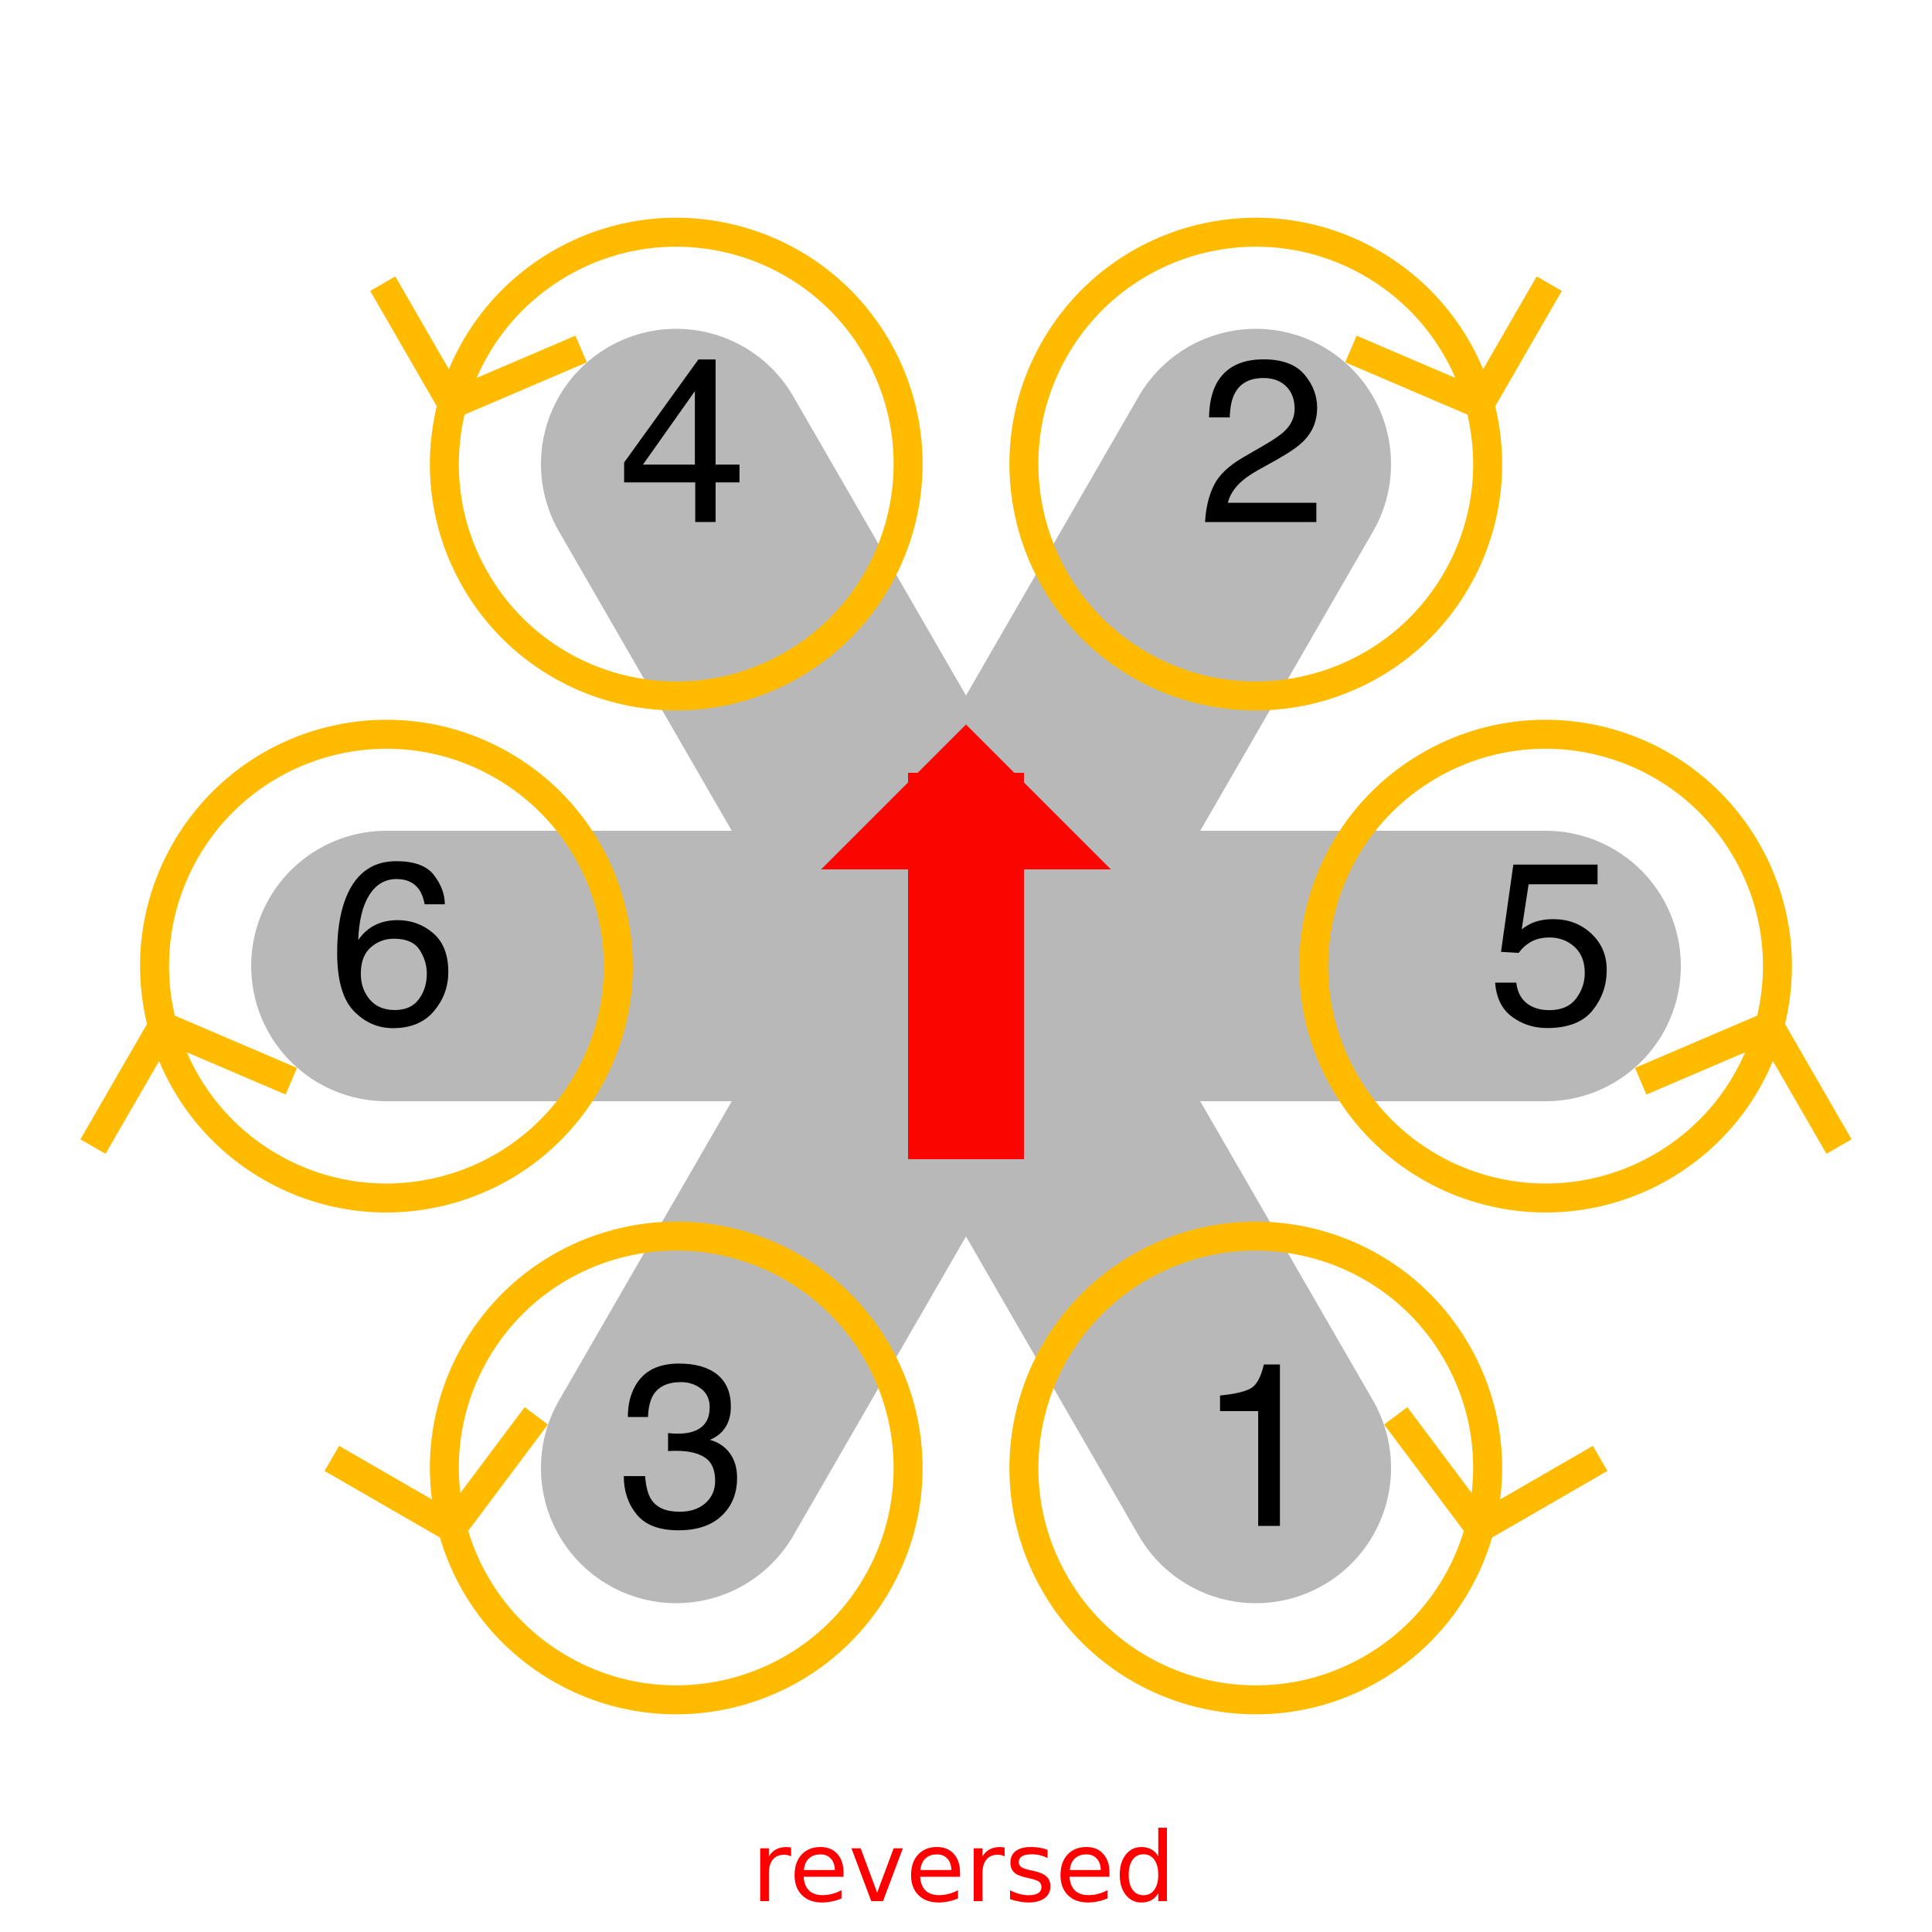
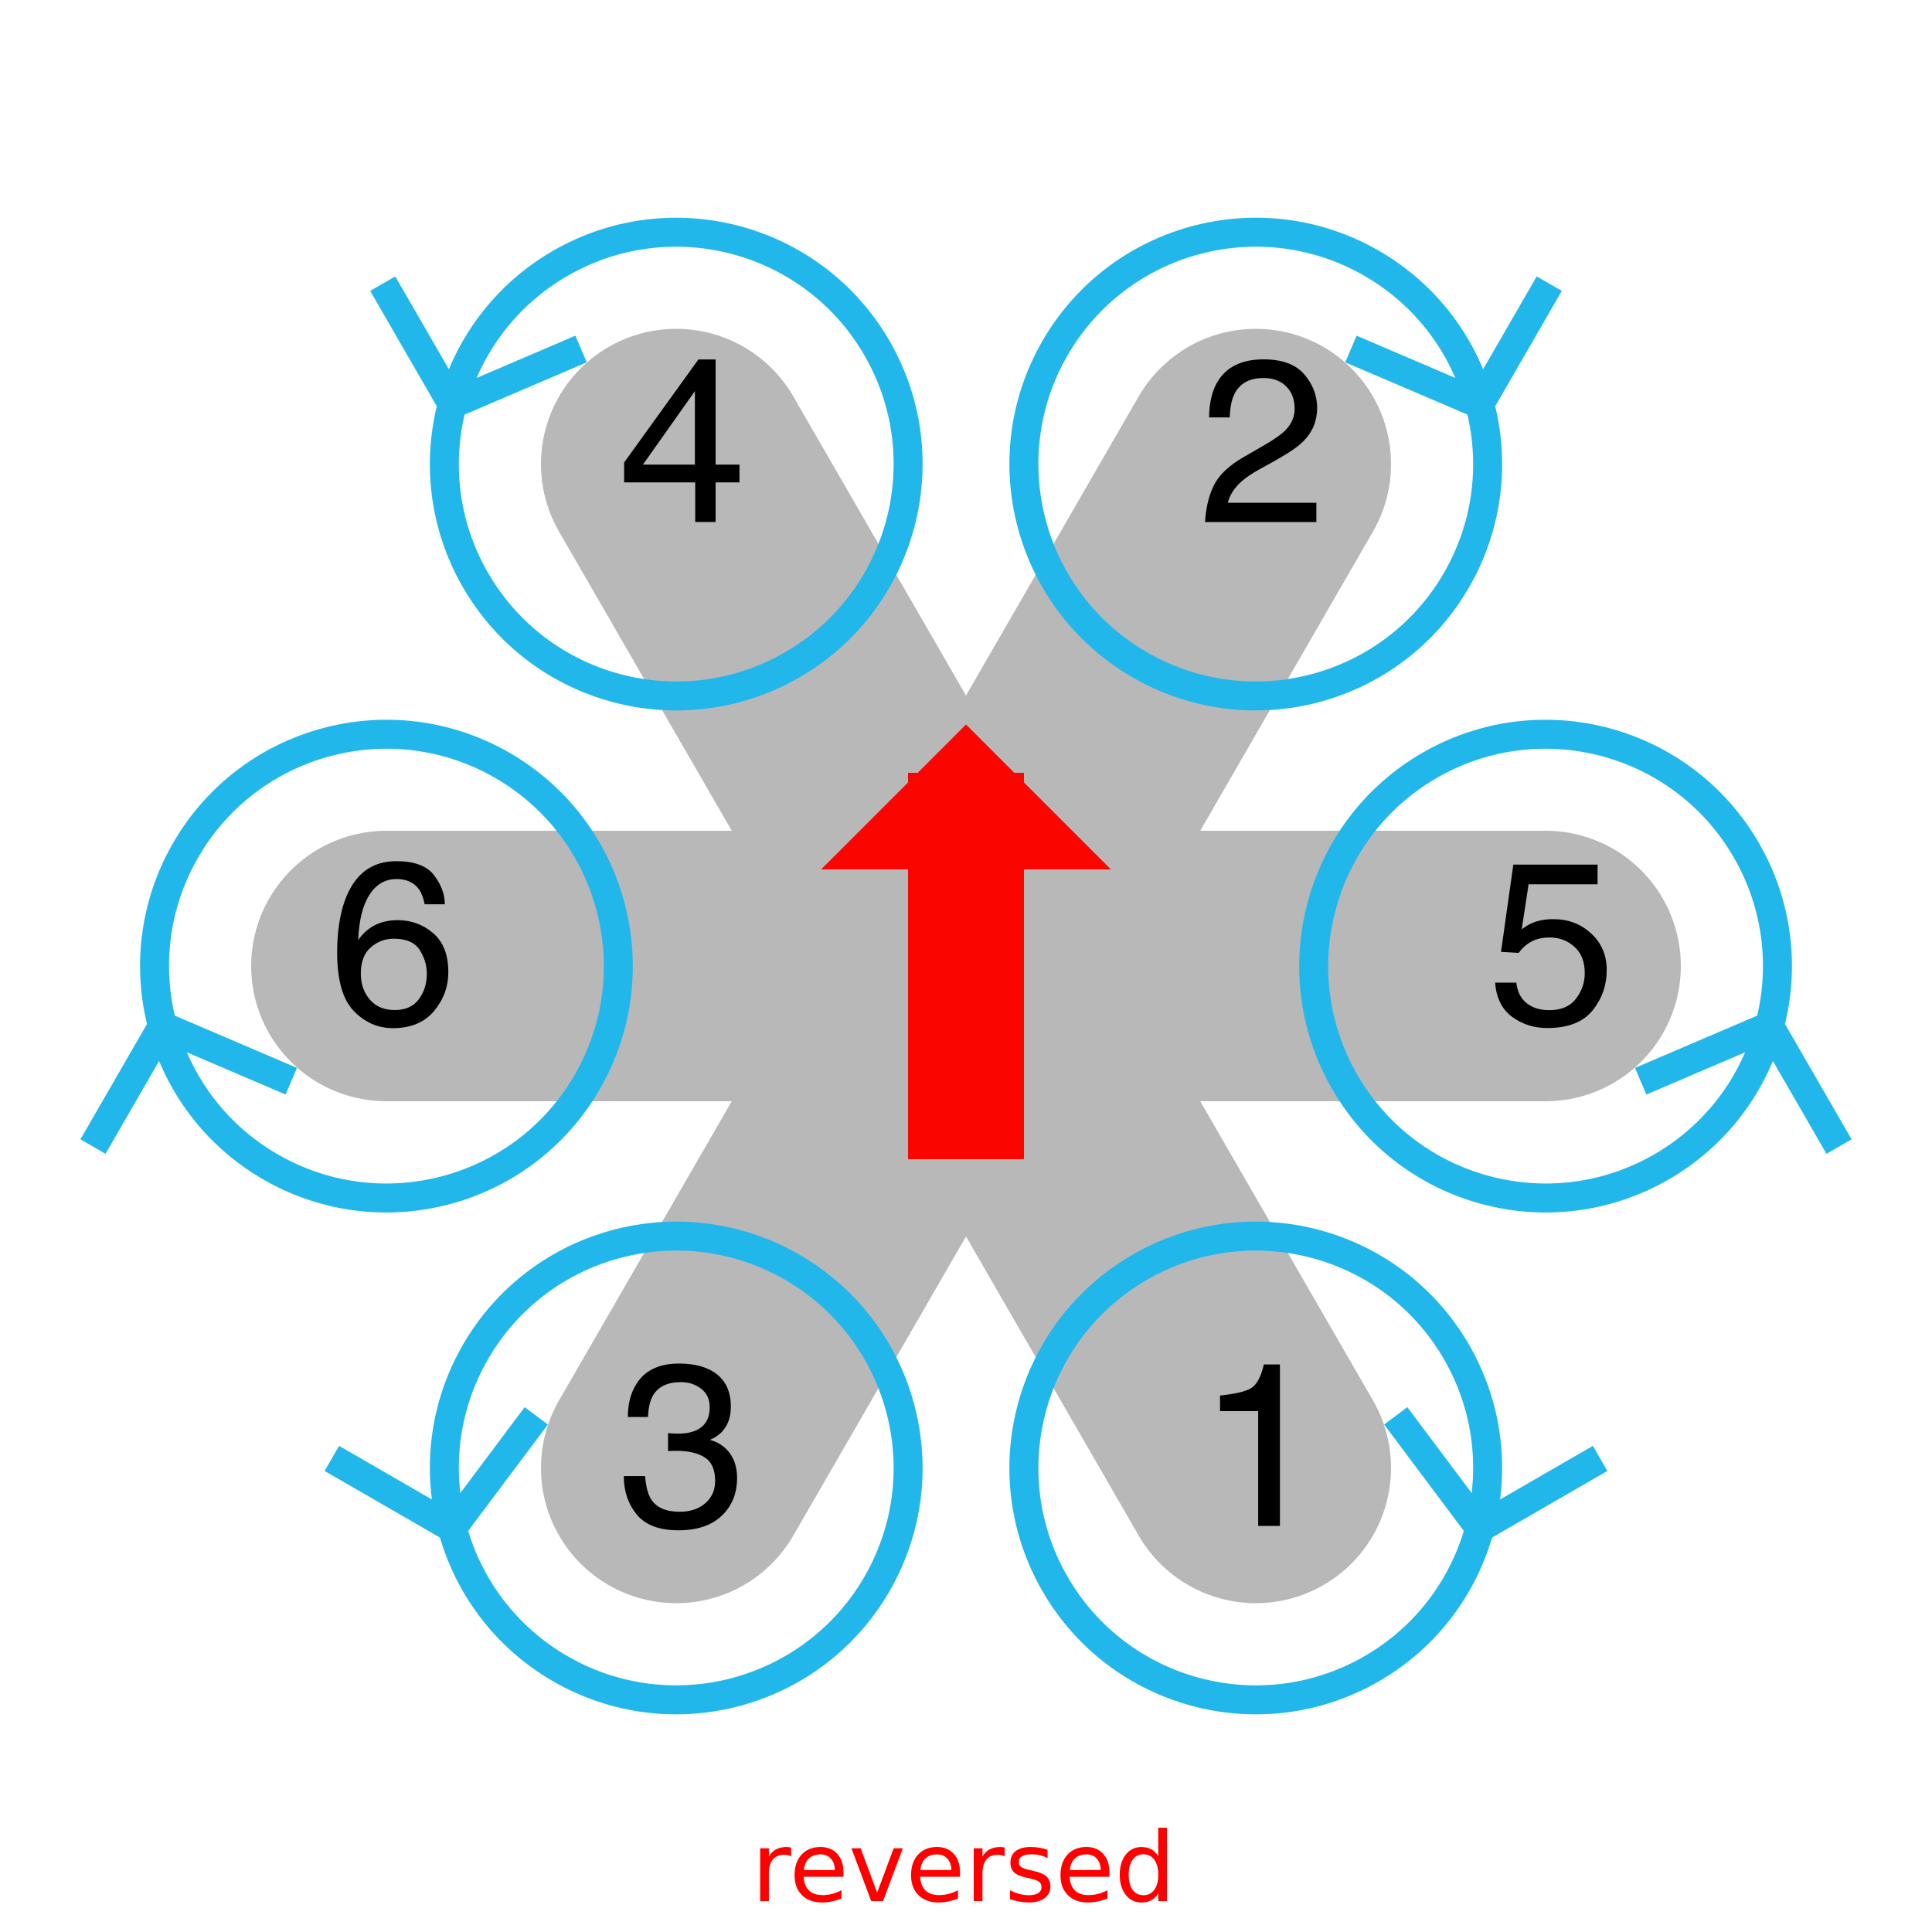
<svg xmlns="http://www.w3.org/2000/svg" xmlns:xlink="http://www.w3.org/1999/xlink" height="200pt" viewBox="0 0 200 200" width="200pt">
  <symbol id="glyph0-1" overflow="visible">
    <path d="m1.648-3.773c.52-1.07 1.531-2.043 3.039-2.918l2.25-1.301c1.008-.586 1.715-1.086 2.121-1.5.641-.648.961-1.391.961-2.227 0-.977-.293-1.75-.879-2.328-.586-.574-1.367-.859-2.344-.859-1.445 0-2.445.547-3 1.641-.297.586-.461 1.398-.492 2.438h-2.145c.023-1.461.293-2.652.809-3.574.914-1.625 2.527-2.438 4.84-2.438 1.922 0 3.324.52 4.215 1.559.887 1.039 1.328 2.195 1.328 3.469 0 1.344-.473 2.492-1.418 3.445-.547.555-1.527 1.227-2.941 2.016l-1.605.891c-.766.422-1.367.824-1.805 1.207-.781.68-1.273 1.434-1.477 2.262h9.164v1.992h-11.52c.078-1.445.375-2.703.898-3.773zm0 0" />
  </symbol>
  <symbol id="glyph0-2" overflow="visible">
    <path d="m2.965-4.277c.141 1.203.699 2.035 1.676 2.496.5.234 1.078.352 1.734.352 1.25 0 2.176-.398 2.777-1.195.602-.797.902-1.68.902-2.648 0-1.172-.359-2.078-1.07-2.719-.715-.641-1.574-.961-2.574-.961-.727 0-1.348.141-1.871.422-.52.281-.961.672-1.328 1.172l-1.828-.105 1.277-9.035h8.719v2.039h-7.137l-.715 4.664c.391-.297.762-.52 1.113-.668.625-.258 1.348-.387 2.168-.387 1.539 0 2.844.496 3.914 1.488 1.07.992 1.605 2.25 1.605 3.773 0 1.586-.492 2.984-1.469 4.195-.98 1.211-2.547 1.816-4.695 1.816-1.367 0-2.578-.383-3.625-1.156-1.051-.77-1.641-1.949-1.766-3.543zm0 0" />
  </symbol>
  <symbol id="glyph0-3" overflow="visible">
    <path d="m2.297-11.883v-1.617c1.523-.148 2.586-.398 3.188-.742.602-.348 1.051-1.172 1.348-2.469h1.664v16.711h-2.25v-11.883zm0 0" />
  </symbol>
  <symbol id="glyph0-4" overflow="visible">
    <path d="m1.914-1.18c-.895-1.09-1.34-2.414-1.34-3.977h2.203c.094 1.086.297 1.875.609 2.367.547.883 1.535 1.324 2.965 1.324 1.109 0 2-.297 2.672-.891.672-.594 1.008-1.359 1.008-2.297 0-1.156-.352-1.965-1.062-2.426-.707-.461-1.688-.691-2.945-.691-.141 0-.281.004-.43.004-.145.004-.289.012-.438.02v-1.863c.219.023.402.039.551.047.148.008.309.012.48.012.789 0 1.438-.125 1.945-.375.891-.438 1.336-1.219 1.336-2.344 0-.836-.297-1.48-.891-1.934s-1.285-.68-2.074-.68c-1.406 0-2.379.469-2.918 1.406-.297.516-.465 1.25-.504 2.203h-2.086c0-1.25.25-2.312.75-3.188.859-1.562 2.371-2.344 4.535-2.344 1.711 0 3.035.383 3.973 1.141.938.762 1.406 1.867 1.406 3.312 0 1.031-.277 1.867-.832 2.508-.344.398-.789.711-1.336.938.883.242 1.57.711 2.07 1.398.496.691.742 1.539.742 2.539 0 1.602-.527 2.906-1.582 3.914-1.055 1.008-2.551 1.512-4.488 1.512-1.984 0-3.422-.543-4.32-1.637zm0 0" />
  </symbol>
  <symbol id="glyph0-5" overflow="visible">
    <path d="m10.938-15.391c.738.973 1.109 1.973 1.109 3.004h-2.086c-.125-.664-.324-1.184-.598-1.559-.508-.703-1.277-1.055-2.309-1.055-1.18 0-2.117.547-2.812 1.633-.695 1.09-1.082 2.652-1.16 4.684.484-.711 1.094-1.242 1.828-1.594.672-.312 1.422-.469 2.25-.469 1.406 0 2.633.449 3.68 1.348 1.047.898 1.57 2.238 1.57 4.02 0 1.523-.496 2.871-1.488 4.051-.992 1.176-2.406 1.762-4.242 1.762-1.57 0-2.926-.598-4.066-1.785-1.141-1.191-1.711-3.199-1.711-6.02 0-2.086.254-3.855.762-5.309.977-2.781 2.762-4.172 5.355-4.172 1.875 0 3.184.484 3.918 1.461zm-1.578 12.828c.551-.746.824-1.625.824-2.641 0-.859-.246-1.68-.738-2.453-.492-.777-1.387-1.168-2.684-1.168-.906 0-1.699.301-2.387.902-.684.602-1.023 1.508-1.023 2.719 0 1.062.312 1.953.93 2.68.621.723 1.484 1.082 2.586 1.082 1.109 0 1.938-.371 2.492-1.121zm0 0" />
  </symbol>
  <symbol id="glyph0-6" overflow="visible">
    <path d="m7.934-5.941v-7.605l-5.379 7.605zm.035 5.941v-4.102h-7.359v-2.062l7.688-10.664h1.781v10.887h2.473v1.84h-2.473v4.102zm0 0" />
  </symbol>
  <g>
    <g>
      <path d="m130 48.039-60 103.922m90-51.961h-120m90 51.961-60-103.922" style="fill:none;stroke:#b8b8b8;stroke-width:28;stroke-linecap:round;stroke-linejoin:round;stroke-miterlimit:10" />
-       <path d="m58.003 27.258c11.478-6.627 26.158-2.694 32.785 8.785 6.627 11.478 2.694 26.158-8.785 32.785s-26.158 2.694-32.785-8.785c-6.627-11.478-2.694-26.158 8.785-32.785m-11.183 14.576 13.333-5.704m-13.333 5.704-7.199-12.469" fill="none" stroke="#fb0" stroke-miterlimit="10" stroke-width="3" />
+       <path d="m58.003 27.258c11.478-6.627 26.158-2.694 32.785 8.785 6.627 11.478 2.694 26.158-8.785 32.785s-26.158 2.694-32.785-8.785c-6.627-11.478-2.694-26.158 8.785-32.785m-11.183 14.576 13.333-5.704m-13.333 5.704-7.199-12.469" fill="none" stroke="#22B7EB" stroke-miterlimit="10" stroke-width="3" />
      <g>
        <use height="100%" width="100%" x="124" xlink:href="#glyph0-1" y="54.039" />
      </g>
-       <path d="m28.003 120.798c-11.478-6.627-15.412-21.306-8.785-32.785s21.306-15.412 32.785-8.785c11.478 6.627 15.412 21.306 8.785 32.785s-21.306 15.412-32.785 8.785m-11.18-14.574 13.333 5.704m-13.333-5.704-7.199 12.469" fill="none" stroke="#fb0" stroke-miterlimit="10" stroke-width="3" />
+       <path d="m28.003 120.798c-11.478-6.627-15.412-21.306-8.785-32.785s21.306-15.412 32.785-8.785c11.478 6.627 15.412 21.306 8.785 32.785s-21.306 15.412-32.785 8.785m-11.18-14.574 13.333 5.704m-13.333-5.704-7.199 12.469" fill="none" stroke="#22B7EB" stroke-miterlimit="10" stroke-width="3" />
      <g>
        <use height="100%" width="100%" x="154" xlink:href="#glyph0-2" y="106" />
      </g>
-       <path d="m58.003 172.748c-11.478-6.627-15.412-21.306-8.785-32.785 6.627-11.478 21.306-15.412 32.785-8.785 11.478 6.627 15.412 21.306 8.785 32.785-6.627 11.478-21.306 15.412-32.785 8.785m-11.183-14.576-12.469-7.199m12.469 7.199 8.694-11.606" fill="none" stroke="#fb0" stroke-miterlimit="10" stroke-width="3" />
+       <path d="m58.003 172.748c-11.478-6.627-15.412-21.306-8.785-32.785 6.627-11.478 21.306-15.412 32.785-8.785 11.478 6.627 15.412 21.306 8.785 32.785-6.627 11.478-21.306 15.412-32.785 8.785m-11.183-14.576-12.469-7.199m12.469 7.199 8.694-11.606" fill="none" stroke="#22B7EB" stroke-miterlimit="10" stroke-width="3" />
      <g>
        <use height="100%" width="100%" x="124" xlink:href="#glyph0-3" y="157.961" />
      </g>
-       <path d="m117.997 131.179c11.478-6.627 26.158-2.694 32.785 8.785 6.627 11.478 2.694 26.158-8.785 32.785s-26.158 2.694-32.785-8.785c-6.627-11.478-2.694-26.158 8.785-32.785m35.183 26.994 12.469-7.199m-12.469 7.199-8.694-11.606" fill="none" stroke="#fb0" stroke-miterlimit="10" stroke-width="3" />
+       <path d="m117.997 131.179c11.478-6.627 26.158-2.694 32.785 8.785 6.627 11.478 2.694 26.158-8.785 32.785s-26.158 2.694-32.785-8.785c-6.627-11.478-2.694-26.158 8.785-32.785m35.183 26.994 12.469-7.199m-12.469 7.199-8.694-11.606" fill="none" stroke="#22B7EB" stroke-miterlimit="10" stroke-width="3" />
      <g>
        <use height="100%" width="100%" x="64" xlink:href="#glyph0-4" y="157.961" />
      </g>
-       <path d="m147.997 79.228c11.478-6.627 26.158-2.694 32.785 8.785 6.627 11.478 2.694 26.158-8.785 32.785s-26.158 2.694-32.785-8.785c-6.627-11.478-2.694-26.158 8.785-32.785m35.18 26.996-13.333 5.704m13.333-5.704 7.199 12.469" fill="none" stroke="#fb0" stroke-miterlimit="10" stroke-width="3" />
+       <path d="m147.997 79.228c11.478-6.627 26.158-2.694 32.785 8.785 6.627 11.478 2.694 26.158-8.785 32.785s-26.158 2.694-32.785-8.785c-6.627-11.478-2.694-26.158 8.785-32.785m35.18 26.996-13.333 5.704m13.333-5.704 7.199 12.469" fill="none" stroke="#22B7EB" stroke-miterlimit="10" stroke-width="3" />
      <g>
        <use height="100%" width="100%" x="34" xlink:href="#glyph0-5" y="106" />
      </g>
-       <path d="m117.997 68.827c-11.478-6.627-15.412-21.306-8.785-32.785 6.627-11.478 21.306-15.412 32.785-8.785s15.412 21.306 8.785 32.785c-6.627 11.478-21.306 15.412-32.785 8.785m35.183-26.994-13.333-5.704m13.333 5.704 7.199-12.469" fill="none" stroke="#fb0" stroke-miterlimit="10" stroke-width="3" />
+       <path d="m117.997 68.827c-11.478-6.627-15.412-21.306-8.785-32.785 6.627-11.478 21.306-15.412 32.785-8.785s15.412 21.306 8.785 32.785c-6.627 11.478-21.306 15.412-32.785 8.785m35.183-26.994-13.333-5.704m13.333 5.704 7.199-12.469" fill="none" stroke="#22B7EB" stroke-miterlimit="10" stroke-width="3" />
      <g>
        <use height="100%" width="100%" x="64" xlink:href="#glyph0-6" y="54.039" />
      </g>
      <path d="m100 80v40" fill="none" stroke="#fa0500" stroke-linejoin="bevel" stroke-miterlimit="10" stroke-width="12" />
      <path d="m100 75-15 15h30z" fill="#fa0500" />
    </g>
    <g fill="#f00">
      <path d="m81.896 192.175q-.151-.088-.332-.127-.176-.044-.391-.044-.762 0-1.172.498-.405.493-.405 1.421v2.881h-.903v-5.469h.903v.85q.283-.498.737-.737.454-.244 1.104-.244.093 0 .205.015.112.01.249.034l.005.923z" />
      <path d="m87.321 193.845v.439h-4.131q.059.928.557 1.416.503.483 1.396.483.518 0 1.001-.127.488-.127.967-.381v.85q-.483.205-.991.312-.508.107-1.03.107-1.309 0-2.075-.762-.762-.762-.762-2.061 0-1.343.723-2.129.728-.791 1.958-.791 1.104 0 1.743.713.645.708.645 1.929zm-.898-.264q-.01-.737-.415-1.177-.4-.439-1.064-.439-.752 0-1.206.425-.449.425-.518 1.196l3.203-.005z" />
      <path d="m88.141 191.335h.952l1.709 4.59 1.709-4.59h.952l-2.051 5.469h-1.221z" />
      <path d="m99.381 193.845v.439h-4.131q.059.928.557 1.416.503.483 1.396.483.518 0 1.001-.127.488-.127.967-.381v.85q-.483.205-.991.312-.508.107-1.03.107-1.309 0-2.075-.762-.762-.762-.762-2.061 0-1.343.723-2.129.728-.791 1.958-.791 1.104 0 1.743.713.645.708.645 1.929zm-.898-.264q-.01-.737-.415-1.177-.4-.439-1.064-.439-.752 0-1.206.425-.449.425-.518 1.196l3.203-.005z" />
      <path d="m104.005 192.175q-.151-.088-.332-.127-.176-.044-.391-.044-.762 0-1.172.498-.405.493-.405 1.421v2.881h-.903v-5.469h.903v.85q.283-.498.737-.737.454-.244 1.104-.244.093 0 .205.015.112.01.249.034l.005.923z" />
      <path d="m108.444 191.496v.85q-.381-.195-.791-.293-.41-.098-.85-.098-.669 0-1.006.205-.332.205-.332.615 0 .312.239.493.239.176.962.337l.308.068q.957.205 1.357.581.405.371.405 1.04 0 .762-.605 1.206-.601.444-1.655.444-.439 0-.918-.088-.474-.083-1.001-.254v-.928q.498.259.981.391.483.127.957.127.635 0 .977-.215.342-.22.342-.615 0-.366-.249-.562-.244-.195-1.079-.376l-.312-.073q-.835-.176-1.206-.537-.371-.366-.371-1.001 0-.771.547-1.191.547-.42 1.553-.42.498 0 .938.073.439.073.811.22z" />
      <path d="m114.85 193.845v.439h-4.131q.059.928.557 1.416.503.483 1.396.483.518 0 1.001-.127.488-.127.967-.381v.85q-.483.205-.991.312-.508.107-1.03.107-1.309 0-2.075-.762-.762-.762-.762-2.061 0-1.343.723-2.129.728-.791 1.958-.791 1.104 0 1.743.713.645.708.645 1.929zm-.898-.264q-.01-.737-.415-1.177-.4-.439-1.064-.439-.752 0-1.206.425-.449.425-.518 1.196l3.203-.005z" />
      <path d="m119.904 192.165v-2.959h.898v7.598h-.898v-.82q-.283.488-.718.728-.43.234-1.035.234-.991 0-1.616-.791-.62-.791-.62-2.08 0-1.289.62-2.08.625-.791 1.616-.791.605 0 1.035.239.435.234.718.723zm-3.062 1.909q0 .991.405 1.558.41.562 1.123.562.713 0 1.123-.562.41-.566.41-1.558 0-.991-.41-1.553-.41-.566-1.123-.566-.713 0-1.123.566-.405.562-.405 1.553z" />
    </g>
  </g>
</svg>
